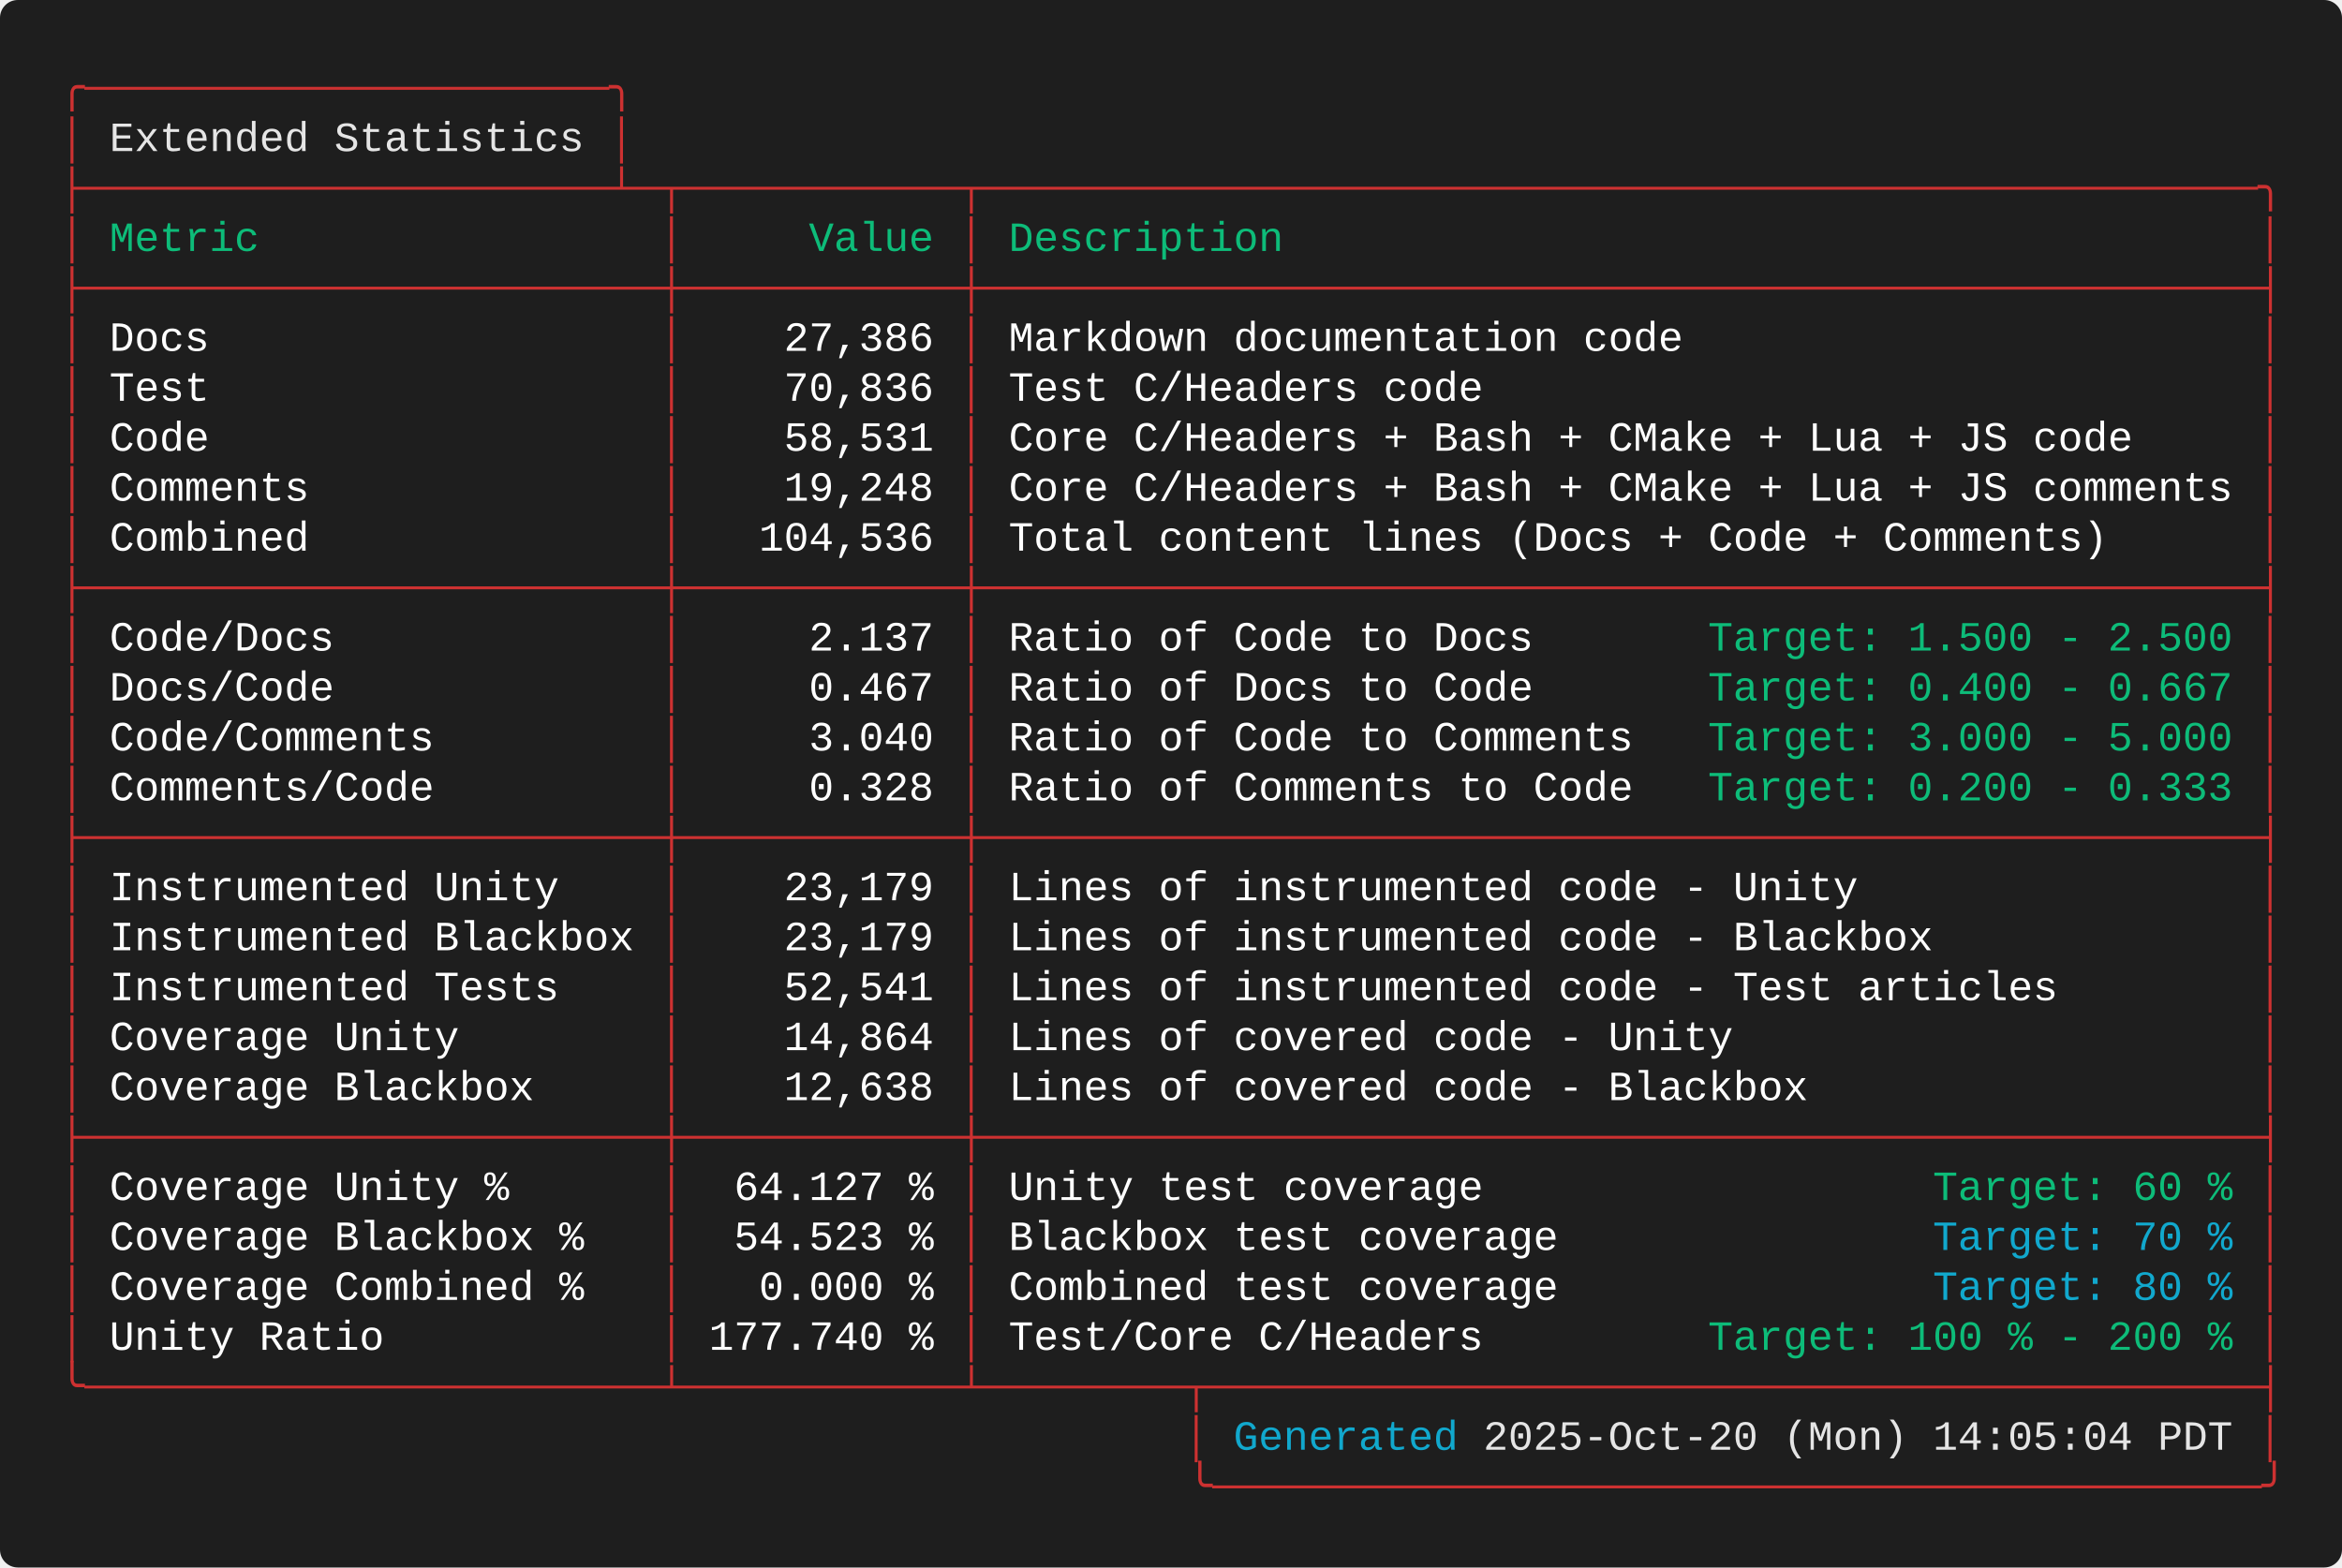
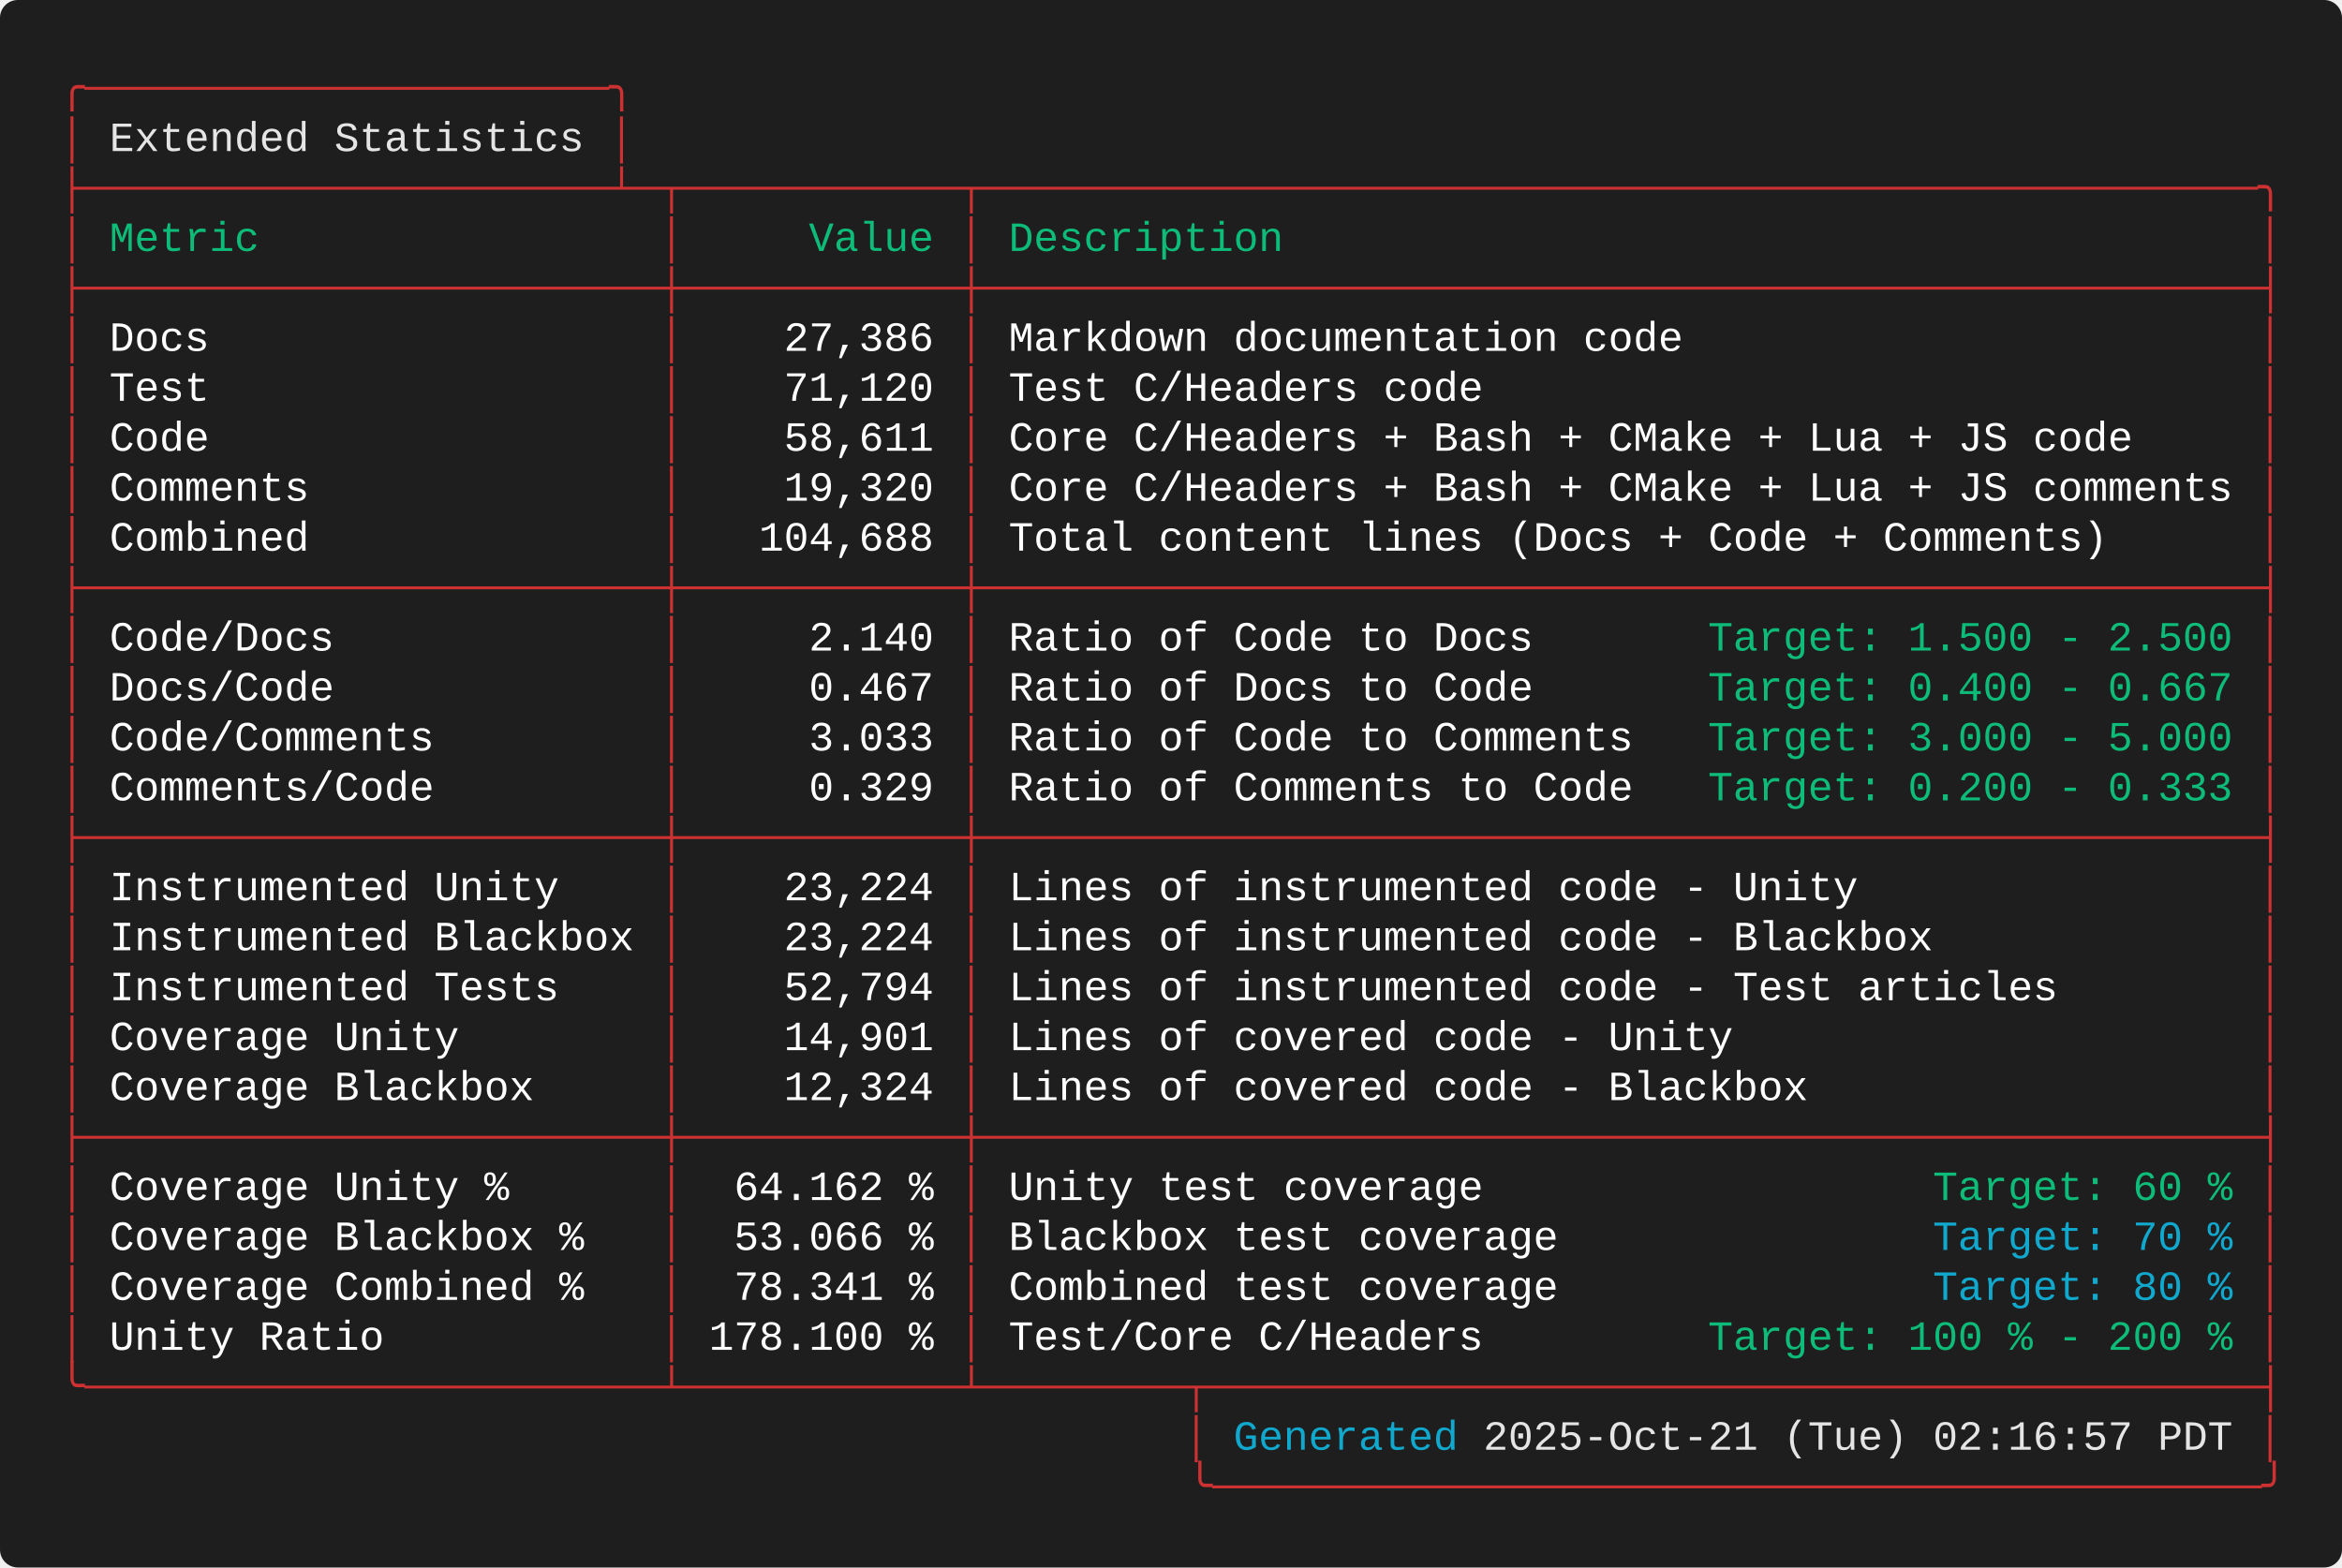
<svg xmlns="http://www.w3.org/2000/svg" width="787.60" height="527.20" viewBox="0 0 787.60 527.20">
  <defs>
    <style type="text/css">.terminal-text { font-family: 'Consolas', 'Consolas', 'Monaco', 'Courier New', monospace; }</style>
  </defs>
  <rect width="100%" height="100%" fill="#1e1e1e" rx="6" />
  <text x="20.00" y="34.00" font-size="14" class="terminal-text" xml:space="preserve" textLength="193.20" lengthAdjust="spacingAndGlyphs" fill="#cd3131">╭─────────────────────╮</text>
  <text x="20.00" y="50.80" font-size="14" class="terminal-text" xml:space="preserve" textLength="16.80" lengthAdjust="spacingAndGlyphs" fill="#cd3131">│ </text>
  <text x="36.80" y="50.80" font-size="14" class="terminal-text" xml:space="preserve" textLength="159.60" lengthAdjust="spacingAndGlyphs" fill="#e5e5e5">Extended Statistics</text>
  <text x="196.40" y="50.80" font-size="14" class="terminal-text" xml:space="preserve" textLength="8.40" lengthAdjust="spacingAndGlyphs" fill="#ffffff"> </text>
  <text x="204.80" y="50.80" font-size="14" class="terminal-text" xml:space="preserve" textLength="8.40" lengthAdjust="spacingAndGlyphs" fill="#cd3131">│</text>
  <text x="20.00" y="67.60" font-size="14" class="terminal-text" xml:space="preserve" textLength="747.60" lengthAdjust="spacingAndGlyphs" fill="#cd3131">├─────────────────────┴─┬───────────┬───────────────────────────────────────────────────╮</text>
  <text x="20.00" y="84.40" font-size="14" class="terminal-text" xml:space="preserve" textLength="8.40" lengthAdjust="spacingAndGlyphs" fill="#cd3131">│</text>
  <text x="28.40" y="84.40" font-size="14" class="terminal-text" xml:space="preserve" textLength="193.20" lengthAdjust="spacingAndGlyphs" fill="#0dbc79"> Metric                </text>
  <text x="221.60" y="84.40" font-size="14" class="terminal-text" xml:space="preserve" textLength="8.40" lengthAdjust="spacingAndGlyphs" fill="#cd3131">│</text>
  <text x="230.00" y="84.40" font-size="14" class="terminal-text" xml:space="preserve" textLength="92.40" lengthAdjust="spacingAndGlyphs" fill="#0dbc79">     Value </text>
  <text x="322.40" y="84.40" font-size="14" class="terminal-text" xml:space="preserve" textLength="8.40" lengthAdjust="spacingAndGlyphs" fill="#cd3131">│</text>
  <text x="330.80" y="84.40" font-size="14" class="terminal-text" xml:space="preserve" textLength="428.40" lengthAdjust="spacingAndGlyphs" fill="#0dbc79"> Description                                       </text>
  <text x="759.20" y="84.40" font-size="14" class="terminal-text" xml:space="preserve" textLength="8.40" lengthAdjust="spacingAndGlyphs" fill="#cd3131">│</text>
  <text x="20.00" y="101.20" font-size="14" class="terminal-text" xml:space="preserve" textLength="747.60" lengthAdjust="spacingAndGlyphs" fill="#cd3131">├───────────────────────┼───────────┼───────────────────────────────────────────────────┤</text>
  <text x="20.00" y="118.00" font-size="14" class="terminal-text" xml:space="preserve" textLength="8.40" lengthAdjust="spacingAndGlyphs" fill="#cd3131">│</text>
  <text x="28.40" y="118.00" font-size="14" class="terminal-text" xml:space="preserve" textLength="193.20" lengthAdjust="spacingAndGlyphs" fill="#ffffff"> Docs                  </text>
  <text x="221.60" y="118.00" font-size="14" class="terminal-text" xml:space="preserve" textLength="8.40" lengthAdjust="spacingAndGlyphs" fill="#cd3131">│</text>
  <text x="230.00" y="118.00" font-size="14" class="terminal-text" xml:space="preserve" textLength="92.40" lengthAdjust="spacingAndGlyphs" fill="#ffffff">    27,386 </text>
  <text x="322.40" y="118.00" font-size="14" class="terminal-text" xml:space="preserve" textLength="8.40" lengthAdjust="spacingAndGlyphs" fill="#cd3131">│</text>
  <text x="330.80" y="118.00" font-size="14" class="terminal-text" xml:space="preserve" textLength="428.40" lengthAdjust="spacingAndGlyphs" fill="#ffffff"> Markdown documentation code                       </text>
  <text x="759.20" y="118.00" font-size="14" class="terminal-text" xml:space="preserve" textLength="8.40" lengthAdjust="spacingAndGlyphs" fill="#cd3131">│</text>
  <text x="20.00" y="134.80" font-size="14" class="terminal-text" xml:space="preserve" textLength="8.40" lengthAdjust="spacingAndGlyphs" fill="#cd3131">│</text>
  <text x="28.40" y="134.80" font-size="14" class="terminal-text" xml:space="preserve" textLength="193.20" lengthAdjust="spacingAndGlyphs" fill="#ffffff"> Test                  </text>
  <text x="221.60" y="134.80" font-size="14" class="terminal-text" xml:space="preserve" textLength="8.40" lengthAdjust="spacingAndGlyphs" fill="#cd3131">│</text>
-   <text x="230.00" y="134.80" font-size="14" class="terminal-text" xml:space="preserve" textLength="92.40" lengthAdjust="spacingAndGlyphs" fill="#ffffff">    70,836 </text>
+   <text x="230.00" y="134.80" font-size="14" class="terminal-text" xml:space="preserve" textLength="92.40" lengthAdjust="spacingAndGlyphs" fill="#ffffff">    71,120 </text>
  <text x="322.40" y="134.80" font-size="14" class="terminal-text" xml:space="preserve" textLength="8.40" lengthAdjust="spacingAndGlyphs" fill="#cd3131">│</text>
  <text x="330.80" y="134.80" font-size="14" class="terminal-text" xml:space="preserve" textLength="428.40" lengthAdjust="spacingAndGlyphs" fill="#ffffff"> Test C/Headers code                               </text>
  <text x="759.20" y="134.80" font-size="14" class="terminal-text" xml:space="preserve" textLength="8.40" lengthAdjust="spacingAndGlyphs" fill="#cd3131">│</text>
  <text x="20.00" y="151.60" font-size="14" class="terminal-text" xml:space="preserve" textLength="8.40" lengthAdjust="spacingAndGlyphs" fill="#cd3131">│</text>
  <text x="28.40" y="151.60" font-size="14" class="terminal-text" xml:space="preserve" textLength="193.20" lengthAdjust="spacingAndGlyphs" fill="#ffffff"> Code                  </text>
  <text x="221.60" y="151.60" font-size="14" class="terminal-text" xml:space="preserve" textLength="8.40" lengthAdjust="spacingAndGlyphs" fill="#cd3131">│</text>
-   <text x="230.00" y="151.60" font-size="14" class="terminal-text" xml:space="preserve" textLength="92.40" lengthAdjust="spacingAndGlyphs" fill="#ffffff">    58,531 </text>
+   <text x="230.00" y="151.60" font-size="14" class="terminal-text" xml:space="preserve" textLength="92.40" lengthAdjust="spacingAndGlyphs" fill="#ffffff">    58,611 </text>
  <text x="322.40" y="151.60" font-size="14" class="terminal-text" xml:space="preserve" textLength="8.40" lengthAdjust="spacingAndGlyphs" fill="#cd3131">│</text>
  <text x="330.80" y="151.60" font-size="14" class="terminal-text" xml:space="preserve" textLength="428.40" lengthAdjust="spacingAndGlyphs" fill="#ffffff"> Core C/Headers + Bash + CMake + Lua + JS code     </text>
  <text x="759.20" y="151.60" font-size="14" class="terminal-text" xml:space="preserve" textLength="8.40" lengthAdjust="spacingAndGlyphs" fill="#cd3131">│</text>
  <text x="20.00" y="168.40" font-size="14" class="terminal-text" xml:space="preserve" textLength="8.40" lengthAdjust="spacingAndGlyphs" fill="#cd3131">│</text>
  <text x="28.40" y="168.40" font-size="14" class="terminal-text" xml:space="preserve" textLength="193.20" lengthAdjust="spacingAndGlyphs" fill="#ffffff"> Comments              </text>
  <text x="221.60" y="168.40" font-size="14" class="terminal-text" xml:space="preserve" textLength="8.40" lengthAdjust="spacingAndGlyphs" fill="#cd3131">│</text>
-   <text x="230.00" y="168.40" font-size="14" class="terminal-text" xml:space="preserve" textLength="92.40" lengthAdjust="spacingAndGlyphs" fill="#ffffff">    19,248 </text>
+   <text x="230.00" y="168.40" font-size="14" class="terminal-text" xml:space="preserve" textLength="92.40" lengthAdjust="spacingAndGlyphs" fill="#ffffff">    19,320 </text>
  <text x="322.40" y="168.40" font-size="14" class="terminal-text" xml:space="preserve" textLength="8.40" lengthAdjust="spacingAndGlyphs" fill="#cd3131">│</text>
  <text x="330.80" y="168.40" font-size="14" class="terminal-text" xml:space="preserve" textLength="428.40" lengthAdjust="spacingAndGlyphs" fill="#ffffff"> Core C/Headers + Bash + CMake + Lua + JS comments </text>
  <text x="759.20" y="168.40" font-size="14" class="terminal-text" xml:space="preserve" textLength="8.40" lengthAdjust="spacingAndGlyphs" fill="#cd3131">│</text>
  <text x="20.00" y="185.20" font-size="14" class="terminal-text" xml:space="preserve" textLength="8.40" lengthAdjust="spacingAndGlyphs" fill="#cd3131">│</text>
  <text x="28.40" y="185.20" font-size="14" class="terminal-text" xml:space="preserve" textLength="193.20" lengthAdjust="spacingAndGlyphs" fill="#ffffff"> Combined              </text>
  <text x="221.60" y="185.20" font-size="14" class="terminal-text" xml:space="preserve" textLength="8.40" lengthAdjust="spacingAndGlyphs" fill="#cd3131">│</text>
-   <text x="230.00" y="185.20" font-size="14" class="terminal-text" xml:space="preserve" textLength="92.40" lengthAdjust="spacingAndGlyphs" fill="#ffffff">   104,536 </text>
+   <text x="230.00" y="185.20" font-size="14" class="terminal-text" xml:space="preserve" textLength="92.40" lengthAdjust="spacingAndGlyphs" fill="#ffffff">   104,688 </text>
  <text x="322.40" y="185.20" font-size="14" class="terminal-text" xml:space="preserve" textLength="8.40" lengthAdjust="spacingAndGlyphs" fill="#cd3131">│</text>
  <text x="330.80" y="185.20" font-size="14" class="terminal-text" xml:space="preserve" textLength="428.40" lengthAdjust="spacingAndGlyphs" fill="#ffffff"> Total content lines (Docs + Code + Comments)      </text>
  <text x="759.20" y="185.20" font-size="14" class="terminal-text" xml:space="preserve" textLength="8.40" lengthAdjust="spacingAndGlyphs" fill="#cd3131">│</text>
  <text x="20.00" y="202.00" font-size="14" class="terminal-text" xml:space="preserve" textLength="747.60" lengthAdjust="spacingAndGlyphs" fill="#cd3131">├───────────────────────┼───────────┼───────────────────────────────────────────────────┤</text>
  <text x="20.00" y="218.80" font-size="14" class="terminal-text" xml:space="preserve" textLength="8.40" lengthAdjust="spacingAndGlyphs" fill="#cd3131">│</text>
  <text x="28.40" y="218.80" font-size="14" class="terminal-text" xml:space="preserve" textLength="193.20" lengthAdjust="spacingAndGlyphs" fill="#ffffff"> Code/Docs             </text>
  <text x="221.60" y="218.80" font-size="14" class="terminal-text" xml:space="preserve" textLength="8.40" lengthAdjust="spacingAndGlyphs" fill="#cd3131">│</text>
-   <text x="230.00" y="218.80" font-size="14" class="terminal-text" xml:space="preserve" textLength="92.40" lengthAdjust="spacingAndGlyphs" fill="#ffffff">     2.137 </text>
+   <text x="230.00" y="218.80" font-size="14" class="terminal-text" xml:space="preserve" textLength="92.40" lengthAdjust="spacingAndGlyphs" fill="#ffffff">     2.140 </text>
  <text x="322.40" y="218.80" font-size="14" class="terminal-text" xml:space="preserve" textLength="8.40" lengthAdjust="spacingAndGlyphs" fill="#cd3131">│</text>
  <text x="330.80" y="218.80" font-size="14" class="terminal-text" xml:space="preserve" textLength="243.60" lengthAdjust="spacingAndGlyphs" fill="#ffffff"> Ratio of Code to Docs       </text>
  <text x="574.40" y="218.80" font-size="14" class="terminal-text" xml:space="preserve" textLength="176.40" lengthAdjust="spacingAndGlyphs" fill="#0dbc79">Target: 1.500 - 2.500</text>
  <text x="750.80" y="218.80" font-size="14" class="terminal-text" xml:space="preserve" textLength="8.40" lengthAdjust="spacingAndGlyphs" fill="#ffffff"> </text>
  <text x="759.20" y="218.80" font-size="14" class="terminal-text" xml:space="preserve" textLength="8.40" lengthAdjust="spacingAndGlyphs" fill="#cd3131">│</text>
  <text x="20.00" y="235.60" font-size="14" class="terminal-text" xml:space="preserve" textLength="8.40" lengthAdjust="spacingAndGlyphs" fill="#cd3131">│</text>
  <text x="28.40" y="235.60" font-size="14" class="terminal-text" xml:space="preserve" textLength="193.20" lengthAdjust="spacingAndGlyphs" fill="#ffffff"> Docs/Code             </text>
  <text x="221.60" y="235.60" font-size="14" class="terminal-text" xml:space="preserve" textLength="8.40" lengthAdjust="spacingAndGlyphs" fill="#cd3131">│</text>
  <text x="230.00" y="235.60" font-size="14" class="terminal-text" xml:space="preserve" textLength="92.40" lengthAdjust="spacingAndGlyphs" fill="#ffffff">     0.467 </text>
  <text x="322.40" y="235.60" font-size="14" class="terminal-text" xml:space="preserve" textLength="8.40" lengthAdjust="spacingAndGlyphs" fill="#cd3131">│</text>
  <text x="330.80" y="235.60" font-size="14" class="terminal-text" xml:space="preserve" textLength="243.60" lengthAdjust="spacingAndGlyphs" fill="#ffffff"> Ratio of Docs to Code       </text>
  <text x="574.40" y="235.60" font-size="14" class="terminal-text" xml:space="preserve" textLength="176.40" lengthAdjust="spacingAndGlyphs" fill="#0dbc79">Target: 0.400 - 0.667</text>
  <text x="750.80" y="235.60" font-size="14" class="terminal-text" xml:space="preserve" textLength="8.40" lengthAdjust="spacingAndGlyphs" fill="#ffffff"> </text>
  <text x="759.20" y="235.60" font-size="14" class="terminal-text" xml:space="preserve" textLength="8.40" lengthAdjust="spacingAndGlyphs" fill="#cd3131">│</text>
  <text x="20.00" y="252.40" font-size="14" class="terminal-text" xml:space="preserve" textLength="8.40" lengthAdjust="spacingAndGlyphs" fill="#cd3131">│</text>
  <text x="28.40" y="252.40" font-size="14" class="terminal-text" xml:space="preserve" textLength="193.20" lengthAdjust="spacingAndGlyphs" fill="#ffffff"> Code/Comments         </text>
  <text x="221.60" y="252.40" font-size="14" class="terminal-text" xml:space="preserve" textLength="8.40" lengthAdjust="spacingAndGlyphs" fill="#cd3131">│</text>
-   <text x="230.00" y="252.40" font-size="14" class="terminal-text" xml:space="preserve" textLength="92.40" lengthAdjust="spacingAndGlyphs" fill="#ffffff">     3.040 </text>
+   <text x="230.00" y="252.40" font-size="14" class="terminal-text" xml:space="preserve" textLength="92.40" lengthAdjust="spacingAndGlyphs" fill="#ffffff">     3.033 </text>
  <text x="322.40" y="252.40" font-size="14" class="terminal-text" xml:space="preserve" textLength="8.40" lengthAdjust="spacingAndGlyphs" fill="#cd3131">│</text>
  <text x="330.80" y="252.40" font-size="14" class="terminal-text" xml:space="preserve" textLength="243.60" lengthAdjust="spacingAndGlyphs" fill="#ffffff"> Ratio of Code to Comments   </text>
  <text x="574.40" y="252.40" font-size="14" class="terminal-text" xml:space="preserve" textLength="176.40" lengthAdjust="spacingAndGlyphs" fill="#0dbc79">Target: 3.000 - 5.000</text>
  <text x="750.80" y="252.40" font-size="14" class="terminal-text" xml:space="preserve" textLength="8.40" lengthAdjust="spacingAndGlyphs" fill="#ffffff"> </text>
  <text x="759.20" y="252.40" font-size="14" class="terminal-text" xml:space="preserve" textLength="8.40" lengthAdjust="spacingAndGlyphs" fill="#cd3131">│</text>
  <text x="20.00" y="269.20" font-size="14" class="terminal-text" xml:space="preserve" textLength="8.40" lengthAdjust="spacingAndGlyphs" fill="#cd3131">│</text>
  <text x="28.40" y="269.20" font-size="14" class="terminal-text" xml:space="preserve" textLength="193.20" lengthAdjust="spacingAndGlyphs" fill="#ffffff"> Comments/Code         </text>
  <text x="221.60" y="269.20" font-size="14" class="terminal-text" xml:space="preserve" textLength="8.40" lengthAdjust="spacingAndGlyphs" fill="#cd3131">│</text>
-   <text x="230.00" y="269.20" font-size="14" class="terminal-text" xml:space="preserve" textLength="92.40" lengthAdjust="spacingAndGlyphs" fill="#ffffff">     0.328 </text>
+   <text x="230.00" y="269.20" font-size="14" class="terminal-text" xml:space="preserve" textLength="92.40" lengthAdjust="spacingAndGlyphs" fill="#ffffff">     0.329 </text>
  <text x="322.40" y="269.20" font-size="14" class="terminal-text" xml:space="preserve" textLength="8.40" lengthAdjust="spacingAndGlyphs" fill="#cd3131">│</text>
  <text x="330.80" y="269.20" font-size="14" class="terminal-text" xml:space="preserve" textLength="243.60" lengthAdjust="spacingAndGlyphs" fill="#ffffff"> Ratio of Comments to Code   </text>
  <text x="574.40" y="269.20" font-size="14" class="terminal-text" xml:space="preserve" textLength="176.40" lengthAdjust="spacingAndGlyphs" fill="#0dbc79">Target: 0.200 - 0.333</text>
  <text x="750.80" y="269.20" font-size="14" class="terminal-text" xml:space="preserve" textLength="8.40" lengthAdjust="spacingAndGlyphs" fill="#ffffff"> </text>
  <text x="759.20" y="269.20" font-size="14" class="terminal-text" xml:space="preserve" textLength="8.40" lengthAdjust="spacingAndGlyphs" fill="#cd3131">│</text>
  <text x="20.00" y="286.00" font-size="14" class="terminal-text" xml:space="preserve" textLength="747.60" lengthAdjust="spacingAndGlyphs" fill="#cd3131">├───────────────────────┼───────────┼───────────────────────────────────────────────────┤</text>
  <text x="20.00" y="302.80" font-size="14" class="terminal-text" xml:space="preserve" textLength="8.40" lengthAdjust="spacingAndGlyphs" fill="#cd3131">│</text>
  <text x="28.40" y="302.80" font-size="14" class="terminal-text" xml:space="preserve" textLength="193.20" lengthAdjust="spacingAndGlyphs" fill="#ffffff"> Instrumented Unity    </text>
  <text x="221.60" y="302.80" font-size="14" class="terminal-text" xml:space="preserve" textLength="8.40" lengthAdjust="spacingAndGlyphs" fill="#cd3131">│</text>
-   <text x="230.00" y="302.80" font-size="14" class="terminal-text" xml:space="preserve" textLength="92.40" lengthAdjust="spacingAndGlyphs" fill="#ffffff">    23,179 </text>
+   <text x="230.00" y="302.80" font-size="14" class="terminal-text" xml:space="preserve" textLength="92.40" lengthAdjust="spacingAndGlyphs" fill="#ffffff">    23,224 </text>
  <text x="322.40" y="302.80" font-size="14" class="terminal-text" xml:space="preserve" textLength="8.40" lengthAdjust="spacingAndGlyphs" fill="#cd3131">│</text>
  <text x="330.80" y="302.80" font-size="14" class="terminal-text" xml:space="preserve" textLength="428.40" lengthAdjust="spacingAndGlyphs" fill="#ffffff"> Lines of instrumented code - Unity                </text>
  <text x="759.20" y="302.80" font-size="14" class="terminal-text" xml:space="preserve" textLength="8.40" lengthAdjust="spacingAndGlyphs" fill="#cd3131">│</text>
  <text x="20.00" y="319.60" font-size="14" class="terminal-text" xml:space="preserve" textLength="8.40" lengthAdjust="spacingAndGlyphs" fill="#cd3131">│</text>
  <text x="28.40" y="319.60" font-size="14" class="terminal-text" xml:space="preserve" textLength="193.20" lengthAdjust="spacingAndGlyphs" fill="#ffffff"> Instrumented Blackbox </text>
  <text x="221.60" y="319.60" font-size="14" class="terminal-text" xml:space="preserve" textLength="8.40" lengthAdjust="spacingAndGlyphs" fill="#cd3131">│</text>
-   <text x="230.00" y="319.60" font-size="14" class="terminal-text" xml:space="preserve" textLength="92.40" lengthAdjust="spacingAndGlyphs" fill="#ffffff">    23,179 </text>
+   <text x="230.00" y="319.60" font-size="14" class="terminal-text" xml:space="preserve" textLength="92.40" lengthAdjust="spacingAndGlyphs" fill="#ffffff">    23,224 </text>
  <text x="322.40" y="319.60" font-size="14" class="terminal-text" xml:space="preserve" textLength="8.40" lengthAdjust="spacingAndGlyphs" fill="#cd3131">│</text>
  <text x="330.80" y="319.60" font-size="14" class="terminal-text" xml:space="preserve" textLength="428.40" lengthAdjust="spacingAndGlyphs" fill="#ffffff"> Lines of instrumented code - Blackbox             </text>
  <text x="759.20" y="319.60" font-size="14" class="terminal-text" xml:space="preserve" textLength="8.40" lengthAdjust="spacingAndGlyphs" fill="#cd3131">│</text>
  <text x="20.00" y="336.40" font-size="14" class="terminal-text" xml:space="preserve" textLength="8.40" lengthAdjust="spacingAndGlyphs" fill="#cd3131">│</text>
  <text x="28.40" y="336.40" font-size="14" class="terminal-text" xml:space="preserve" textLength="193.20" lengthAdjust="spacingAndGlyphs" fill="#ffffff"> Instrumented Tests    </text>
  <text x="221.60" y="336.40" font-size="14" class="terminal-text" xml:space="preserve" textLength="8.40" lengthAdjust="spacingAndGlyphs" fill="#cd3131">│</text>
-   <text x="230.00" y="336.40" font-size="14" class="terminal-text" xml:space="preserve" textLength="92.40" lengthAdjust="spacingAndGlyphs" fill="#ffffff">    52,541 </text>
+   <text x="230.00" y="336.40" font-size="14" class="terminal-text" xml:space="preserve" textLength="92.40" lengthAdjust="spacingAndGlyphs" fill="#ffffff">    52,794 </text>
  <text x="322.40" y="336.40" font-size="14" class="terminal-text" xml:space="preserve" textLength="8.40" lengthAdjust="spacingAndGlyphs" fill="#cd3131">│</text>
  <text x="330.80" y="336.40" font-size="14" class="terminal-text" xml:space="preserve" textLength="428.40" lengthAdjust="spacingAndGlyphs" fill="#ffffff"> Lines of instrumented code - Test articles        </text>
  <text x="759.20" y="336.40" font-size="14" class="terminal-text" xml:space="preserve" textLength="8.40" lengthAdjust="spacingAndGlyphs" fill="#cd3131">│</text>
  <text x="20.00" y="353.20" font-size="14" class="terminal-text" xml:space="preserve" textLength="8.40" lengthAdjust="spacingAndGlyphs" fill="#cd3131">│</text>
  <text x="28.40" y="353.20" font-size="14" class="terminal-text" xml:space="preserve" textLength="193.20" lengthAdjust="spacingAndGlyphs" fill="#ffffff"> Coverage Unity        </text>
  <text x="221.60" y="353.20" font-size="14" class="terminal-text" xml:space="preserve" textLength="8.40" lengthAdjust="spacingAndGlyphs" fill="#cd3131">│</text>
-   <text x="230.00" y="353.20" font-size="14" class="terminal-text" xml:space="preserve" textLength="92.40" lengthAdjust="spacingAndGlyphs" fill="#ffffff">    14,864 </text>
+   <text x="230.00" y="353.20" font-size="14" class="terminal-text" xml:space="preserve" textLength="92.40" lengthAdjust="spacingAndGlyphs" fill="#ffffff">    14,901 </text>
  <text x="322.40" y="353.20" font-size="14" class="terminal-text" xml:space="preserve" textLength="8.40" lengthAdjust="spacingAndGlyphs" fill="#cd3131">│</text>
  <text x="330.80" y="353.20" font-size="14" class="terminal-text" xml:space="preserve" textLength="428.40" lengthAdjust="spacingAndGlyphs" fill="#ffffff"> Lines of covered code - Unity                     </text>
  <text x="759.20" y="353.20" font-size="14" class="terminal-text" xml:space="preserve" textLength="8.40" lengthAdjust="spacingAndGlyphs" fill="#cd3131">│</text>
  <text x="20.00" y="370.00" font-size="14" class="terminal-text" xml:space="preserve" textLength="8.40" lengthAdjust="spacingAndGlyphs" fill="#cd3131">│</text>
  <text x="28.40" y="370.00" font-size="14" class="terminal-text" xml:space="preserve" textLength="193.20" lengthAdjust="spacingAndGlyphs" fill="#ffffff"> Coverage Blackbox     </text>
  <text x="221.60" y="370.00" font-size="14" class="terminal-text" xml:space="preserve" textLength="8.40" lengthAdjust="spacingAndGlyphs" fill="#cd3131">│</text>
-   <text x="230.00" y="370.00" font-size="14" class="terminal-text" xml:space="preserve" textLength="92.40" lengthAdjust="spacingAndGlyphs" fill="#ffffff">    12,638 </text>
+   <text x="230.00" y="370.00" font-size="14" class="terminal-text" xml:space="preserve" textLength="92.40" lengthAdjust="spacingAndGlyphs" fill="#ffffff">    12,324 </text>
  <text x="322.40" y="370.00" font-size="14" class="terminal-text" xml:space="preserve" textLength="8.40" lengthAdjust="spacingAndGlyphs" fill="#cd3131">│</text>
  <text x="330.80" y="370.00" font-size="14" class="terminal-text" xml:space="preserve" textLength="428.40" lengthAdjust="spacingAndGlyphs" fill="#ffffff"> Lines of covered code - Blackbox                  </text>
  <text x="759.20" y="370.00" font-size="14" class="terminal-text" xml:space="preserve" textLength="8.40" lengthAdjust="spacingAndGlyphs" fill="#cd3131">│</text>
  <text x="20.00" y="386.80" font-size="14" class="terminal-text" xml:space="preserve" textLength="747.60" lengthAdjust="spacingAndGlyphs" fill="#cd3131">├───────────────────────┼───────────┼───────────────────────────────────────────────────┤</text>
  <text x="20.00" y="403.60" font-size="14" class="terminal-text" xml:space="preserve" textLength="8.40" lengthAdjust="spacingAndGlyphs" fill="#cd3131">│</text>
  <text x="28.40" y="403.60" font-size="14" class="terminal-text" xml:space="preserve" textLength="193.20" lengthAdjust="spacingAndGlyphs" fill="#ffffff"> Coverage Unity %      </text>
  <text x="221.60" y="403.60" font-size="14" class="terminal-text" xml:space="preserve" textLength="8.40" lengthAdjust="spacingAndGlyphs" fill="#cd3131">│</text>
-   <text x="230.00" y="403.60" font-size="14" class="terminal-text" xml:space="preserve" textLength="92.40" lengthAdjust="spacingAndGlyphs" fill="#ffffff">  64.127 % </text>
+   <text x="230.00" y="403.60" font-size="14" class="terminal-text" xml:space="preserve" textLength="92.40" lengthAdjust="spacingAndGlyphs" fill="#ffffff">  64.162 % </text>
  <text x="322.40" y="403.60" font-size="14" class="terminal-text" xml:space="preserve" textLength="8.40" lengthAdjust="spacingAndGlyphs" fill="#cd3131">│</text>
  <text x="330.80" y="403.60" font-size="14" class="terminal-text" xml:space="preserve" textLength="319.20" lengthAdjust="spacingAndGlyphs" fill="#ffffff"> Unity test coverage                  </text>
  <text x="650.00" y="403.60" font-size="14" class="terminal-text" xml:space="preserve" textLength="100.80" lengthAdjust="spacingAndGlyphs" fill="#0dbc79">Target: 60 %</text>
  <text x="750.80" y="403.60" font-size="14" class="terminal-text" xml:space="preserve" textLength="8.40" lengthAdjust="spacingAndGlyphs" fill="#ffffff"> </text>
  <text x="759.20" y="403.60" font-size="14" class="terminal-text" xml:space="preserve" textLength="8.40" lengthAdjust="spacingAndGlyphs" fill="#cd3131">│</text>
  <text x="20.00" y="420.40" font-size="14" class="terminal-text" xml:space="preserve" textLength="8.40" lengthAdjust="spacingAndGlyphs" fill="#cd3131">│</text>
  <text x="28.40" y="420.40" font-size="14" class="terminal-text" xml:space="preserve" textLength="193.20" lengthAdjust="spacingAndGlyphs" fill="#ffffff"> Coverage Blackbox %   </text>
  <text x="221.60" y="420.40" font-size="14" class="terminal-text" xml:space="preserve" textLength="8.40" lengthAdjust="spacingAndGlyphs" fill="#cd3131">│</text>
-   <text x="230.00" y="420.40" font-size="14" class="terminal-text" xml:space="preserve" textLength="92.40" lengthAdjust="spacingAndGlyphs" fill="#ffffff">  54.523 % </text>
+   <text x="230.00" y="420.40" font-size="14" class="terminal-text" xml:space="preserve" textLength="92.40" lengthAdjust="spacingAndGlyphs" fill="#ffffff">  53.066 % </text>
  <text x="322.40" y="420.40" font-size="14" class="terminal-text" xml:space="preserve" textLength="8.40" lengthAdjust="spacingAndGlyphs" fill="#cd3131">│</text>
  <text x="330.80" y="420.40" font-size="14" class="terminal-text" xml:space="preserve" textLength="319.20" lengthAdjust="spacingAndGlyphs" fill="#ffffff"> Blackbox test coverage               </text>
  <text x="650.00" y="420.40" font-size="14" class="terminal-text" xml:space="preserve" textLength="100.80" lengthAdjust="spacingAndGlyphs" fill="#11a8cd">Target: 70 %</text>
  <text x="750.80" y="420.40" font-size="14" class="terminal-text" xml:space="preserve" textLength="8.40" lengthAdjust="spacingAndGlyphs" fill="#ffffff"> </text>
  <text x="759.20" y="420.40" font-size="14" class="terminal-text" xml:space="preserve" textLength="8.40" lengthAdjust="spacingAndGlyphs" fill="#cd3131">│</text>
  <text x="20.00" y="437.20" font-size="14" class="terminal-text" xml:space="preserve" textLength="8.40" lengthAdjust="spacingAndGlyphs" fill="#cd3131">│</text>
  <text x="28.40" y="437.20" font-size="14" class="terminal-text" xml:space="preserve" textLength="193.20" lengthAdjust="spacingAndGlyphs" fill="#ffffff"> Coverage Combined %   </text>
  <text x="221.60" y="437.20" font-size="14" class="terminal-text" xml:space="preserve" textLength="8.40" lengthAdjust="spacingAndGlyphs" fill="#cd3131">│</text>
-   <text x="230.00" y="437.20" font-size="14" class="terminal-text" xml:space="preserve" textLength="92.40" lengthAdjust="spacingAndGlyphs" fill="#ffffff">   0.000 % </text>
+   <text x="230.00" y="437.20" font-size="14" class="terminal-text" xml:space="preserve" textLength="92.40" lengthAdjust="spacingAndGlyphs" fill="#ffffff">  78.341 % </text>
  <text x="322.40" y="437.20" font-size="14" class="terminal-text" xml:space="preserve" textLength="8.40" lengthAdjust="spacingAndGlyphs" fill="#cd3131">│</text>
  <text x="330.80" y="437.20" font-size="14" class="terminal-text" xml:space="preserve" textLength="319.20" lengthAdjust="spacingAndGlyphs" fill="#ffffff"> Combined test coverage               </text>
  <text x="650.00" y="437.20" font-size="14" class="terminal-text" xml:space="preserve" textLength="100.80" lengthAdjust="spacingAndGlyphs" fill="#11a8cd">Target: 80 %</text>
  <text x="750.80" y="437.20" font-size="14" class="terminal-text" xml:space="preserve" textLength="8.40" lengthAdjust="spacingAndGlyphs" fill="#ffffff"> </text>
  <text x="759.20" y="437.20" font-size="14" class="terminal-text" xml:space="preserve" textLength="8.40" lengthAdjust="spacingAndGlyphs" fill="#cd3131">│</text>
  <text x="20.00" y="454.00" font-size="14" class="terminal-text" xml:space="preserve" textLength="8.40" lengthAdjust="spacingAndGlyphs" fill="#cd3131">│</text>
  <text x="28.40" y="454.00" font-size="14" class="terminal-text" xml:space="preserve" textLength="193.20" lengthAdjust="spacingAndGlyphs" fill="#ffffff"> Unity Ratio           </text>
  <text x="221.60" y="454.00" font-size="14" class="terminal-text" xml:space="preserve" textLength="8.40" lengthAdjust="spacingAndGlyphs" fill="#cd3131">│</text>
-   <text x="230.00" y="454.00" font-size="14" class="terminal-text" xml:space="preserve" textLength="92.40" lengthAdjust="spacingAndGlyphs" fill="#ffffff"> 177.740 % </text>
+   <text x="230.00" y="454.00" font-size="14" class="terminal-text" xml:space="preserve" textLength="92.40" lengthAdjust="spacingAndGlyphs" fill="#ffffff"> 178.100 % </text>
  <text x="322.40" y="454.00" font-size="14" class="terminal-text" xml:space="preserve" textLength="8.40" lengthAdjust="spacingAndGlyphs" fill="#cd3131">│</text>
  <text x="330.80" y="454.00" font-size="14" class="terminal-text" xml:space="preserve" textLength="243.60" lengthAdjust="spacingAndGlyphs" fill="#ffffff"> Test/Core C/Headers         </text>
  <text x="574.40" y="454.00" font-size="14" class="terminal-text" xml:space="preserve" textLength="176.40" lengthAdjust="spacingAndGlyphs" fill="#0dbc79">Target: 100 % - 200 %</text>
  <text x="750.80" y="454.00" font-size="14" class="terminal-text" xml:space="preserve" textLength="8.40" lengthAdjust="spacingAndGlyphs" fill="#ffffff"> </text>
  <text x="759.20" y="454.00" font-size="14" class="terminal-text" xml:space="preserve" textLength="8.40" lengthAdjust="spacingAndGlyphs" fill="#cd3131">│</text>
  <text x="20.00" y="470.80" font-size="14" class="terminal-text" xml:space="preserve" textLength="747.60" lengthAdjust="spacingAndGlyphs" fill="#cd3131">╰───────────────────────┴───────────┴────────┬──────────────────────────────────────────┤</text>
  <text x="20.00" y="487.60" font-size="14" class="terminal-text" xml:space="preserve" textLength="394.80" lengthAdjust="spacingAndGlyphs" fill="#cd3131">                                             │ </text>
  <text x="414.80" y="487.60" font-size="14" class="terminal-text" xml:space="preserve" textLength="75.60" lengthAdjust="spacingAndGlyphs" fill="#11a8cd">Generated</text>
-   <text x="490.40" y="487.60" font-size="14" class="terminal-text" xml:space="preserve" textLength="260.40" lengthAdjust="spacingAndGlyphs" fill="#e5e5e5"> 2025-Oct-20 (Mon) 14:05:04 PDT</text>
+   <text x="490.40" y="487.60" font-size="14" class="terminal-text" xml:space="preserve" textLength="260.40" lengthAdjust="spacingAndGlyphs" fill="#e5e5e5"> 2025-Oct-21 (Tue) 02:16:57 PDT</text>
  <text x="750.80" y="487.60" font-size="14" class="terminal-text" xml:space="preserve" textLength="8.40" lengthAdjust="spacingAndGlyphs" fill="#ffffff"> </text>
  <text x="759.20" y="487.60" font-size="14" class="terminal-text" xml:space="preserve" textLength="8.40" lengthAdjust="spacingAndGlyphs" fill="#cd3131">│</text>
  <text x="20.00" y="504.40" font-size="14" class="terminal-text" xml:space="preserve" textLength="747.60" lengthAdjust="spacingAndGlyphs" fill="#cd3131">                                             ╰──────────────────────────────────────────╯</text>
</svg>
